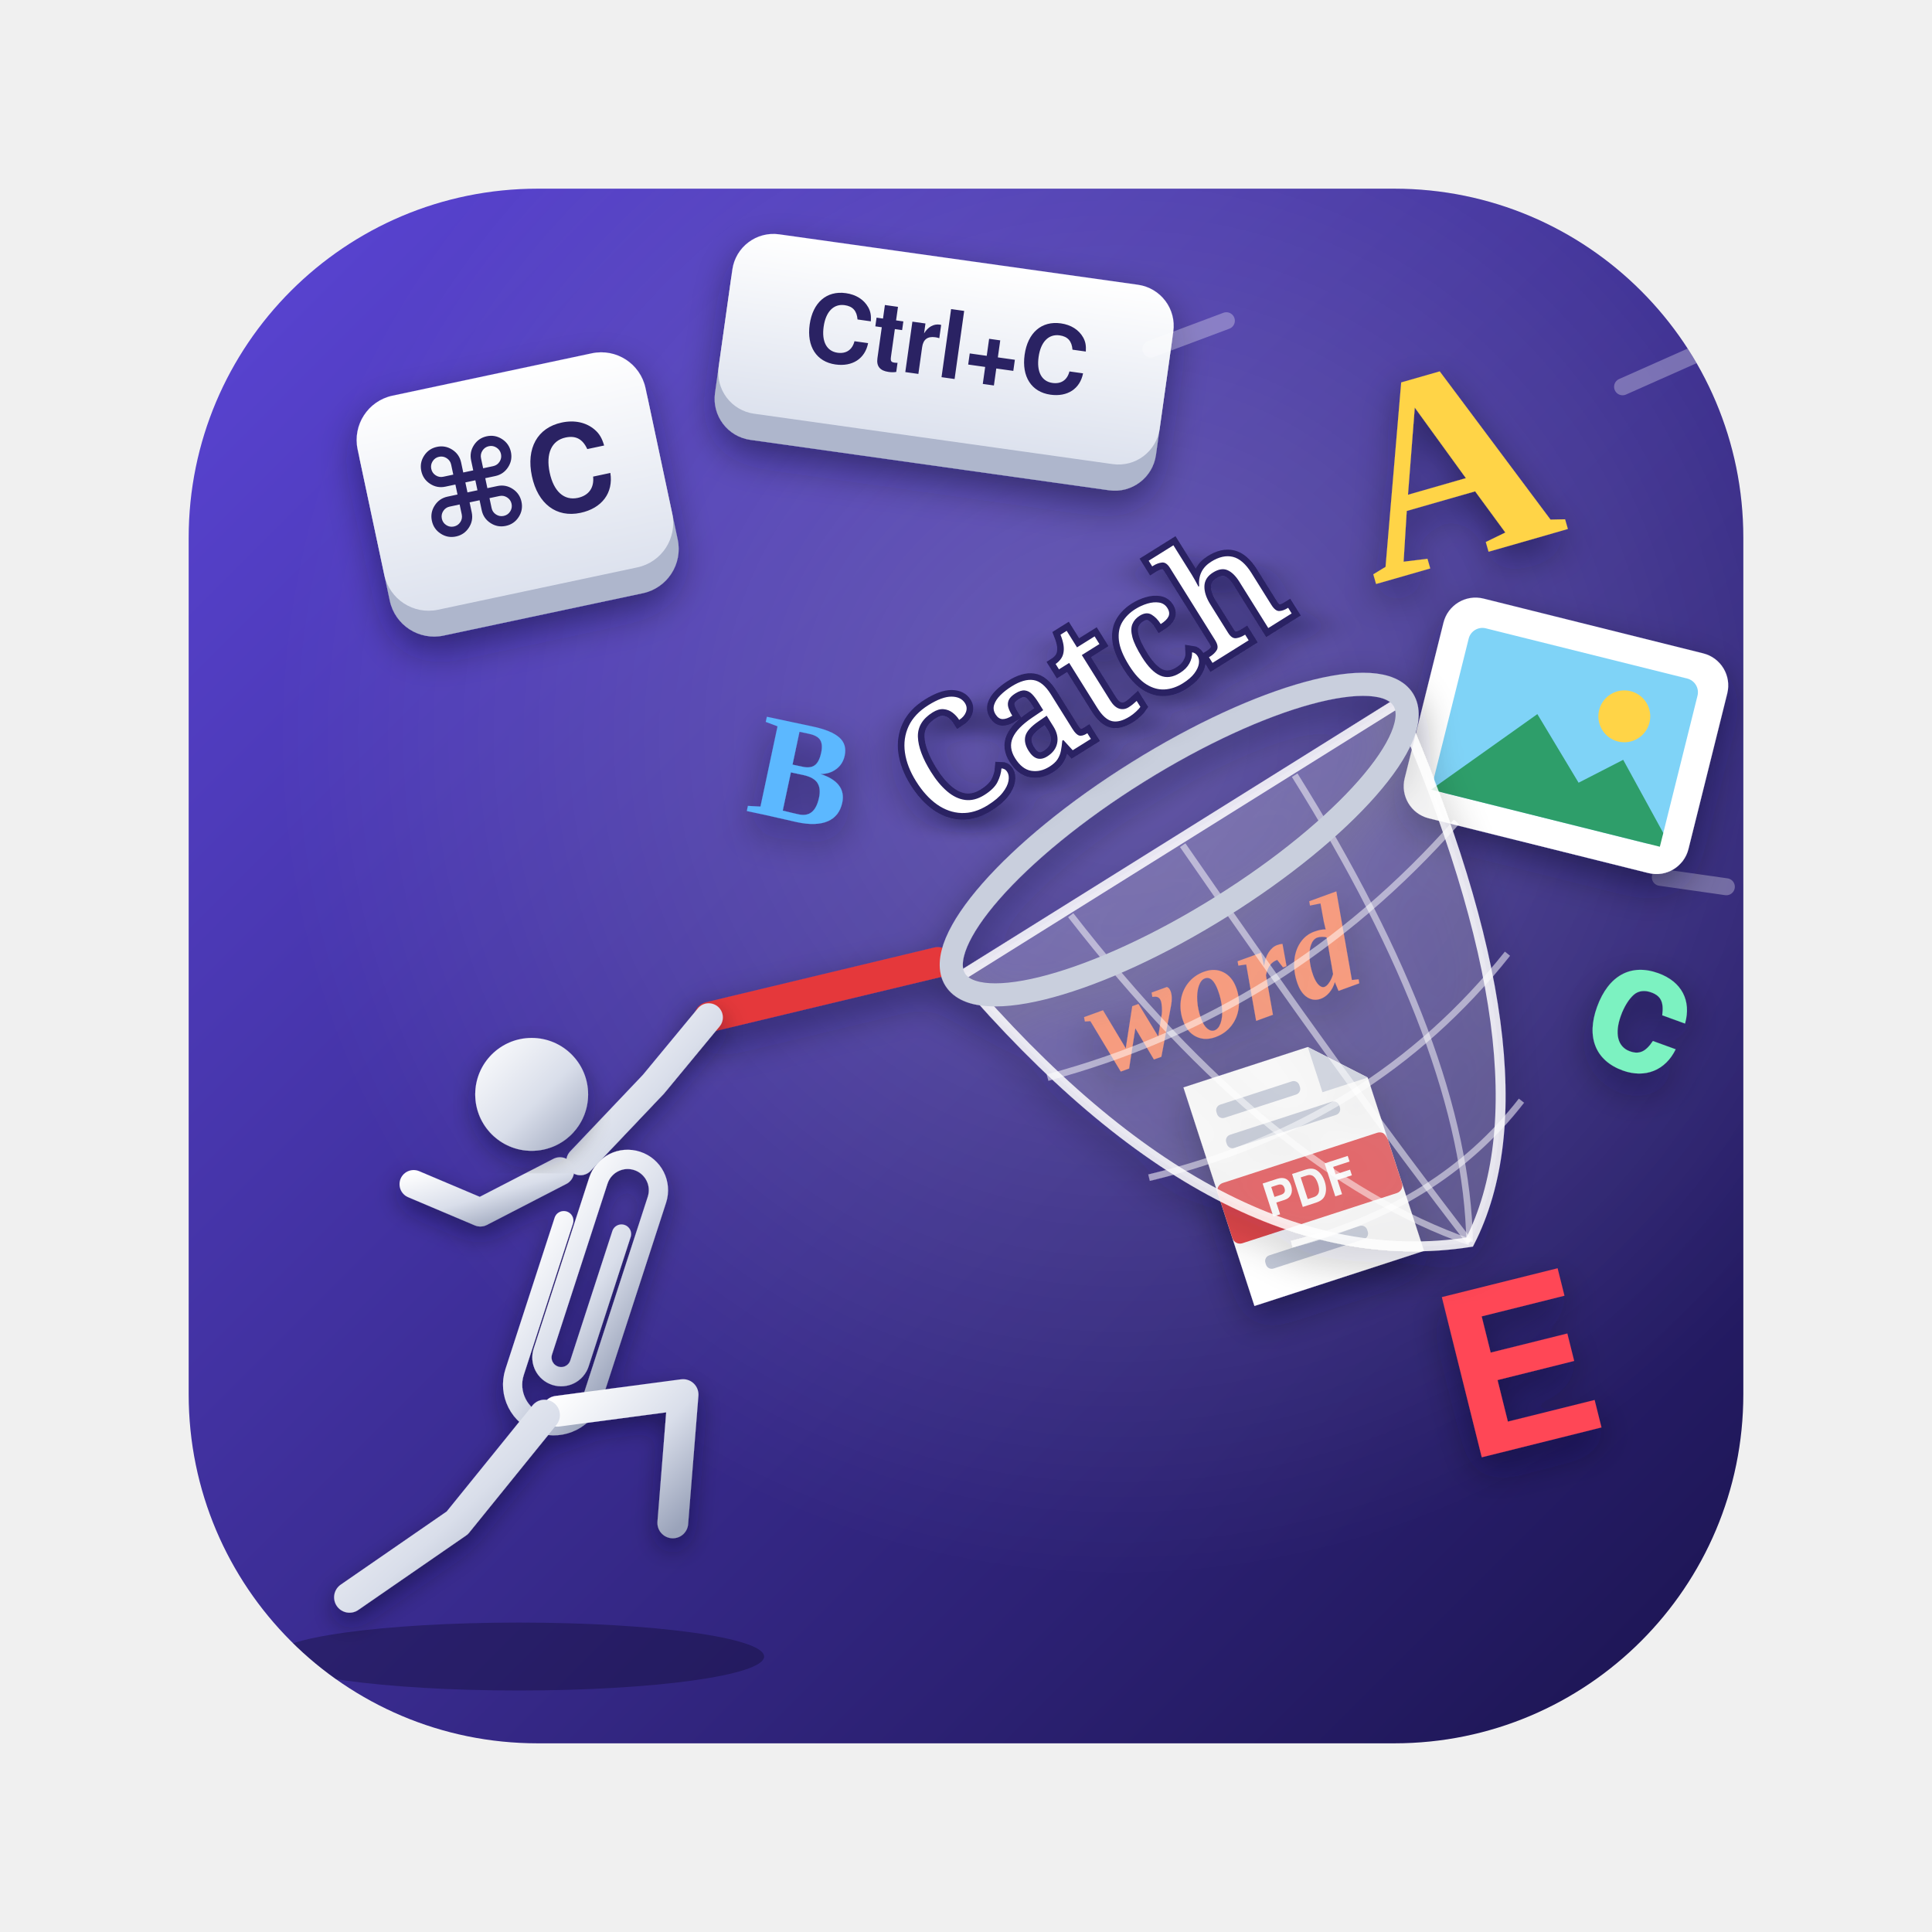
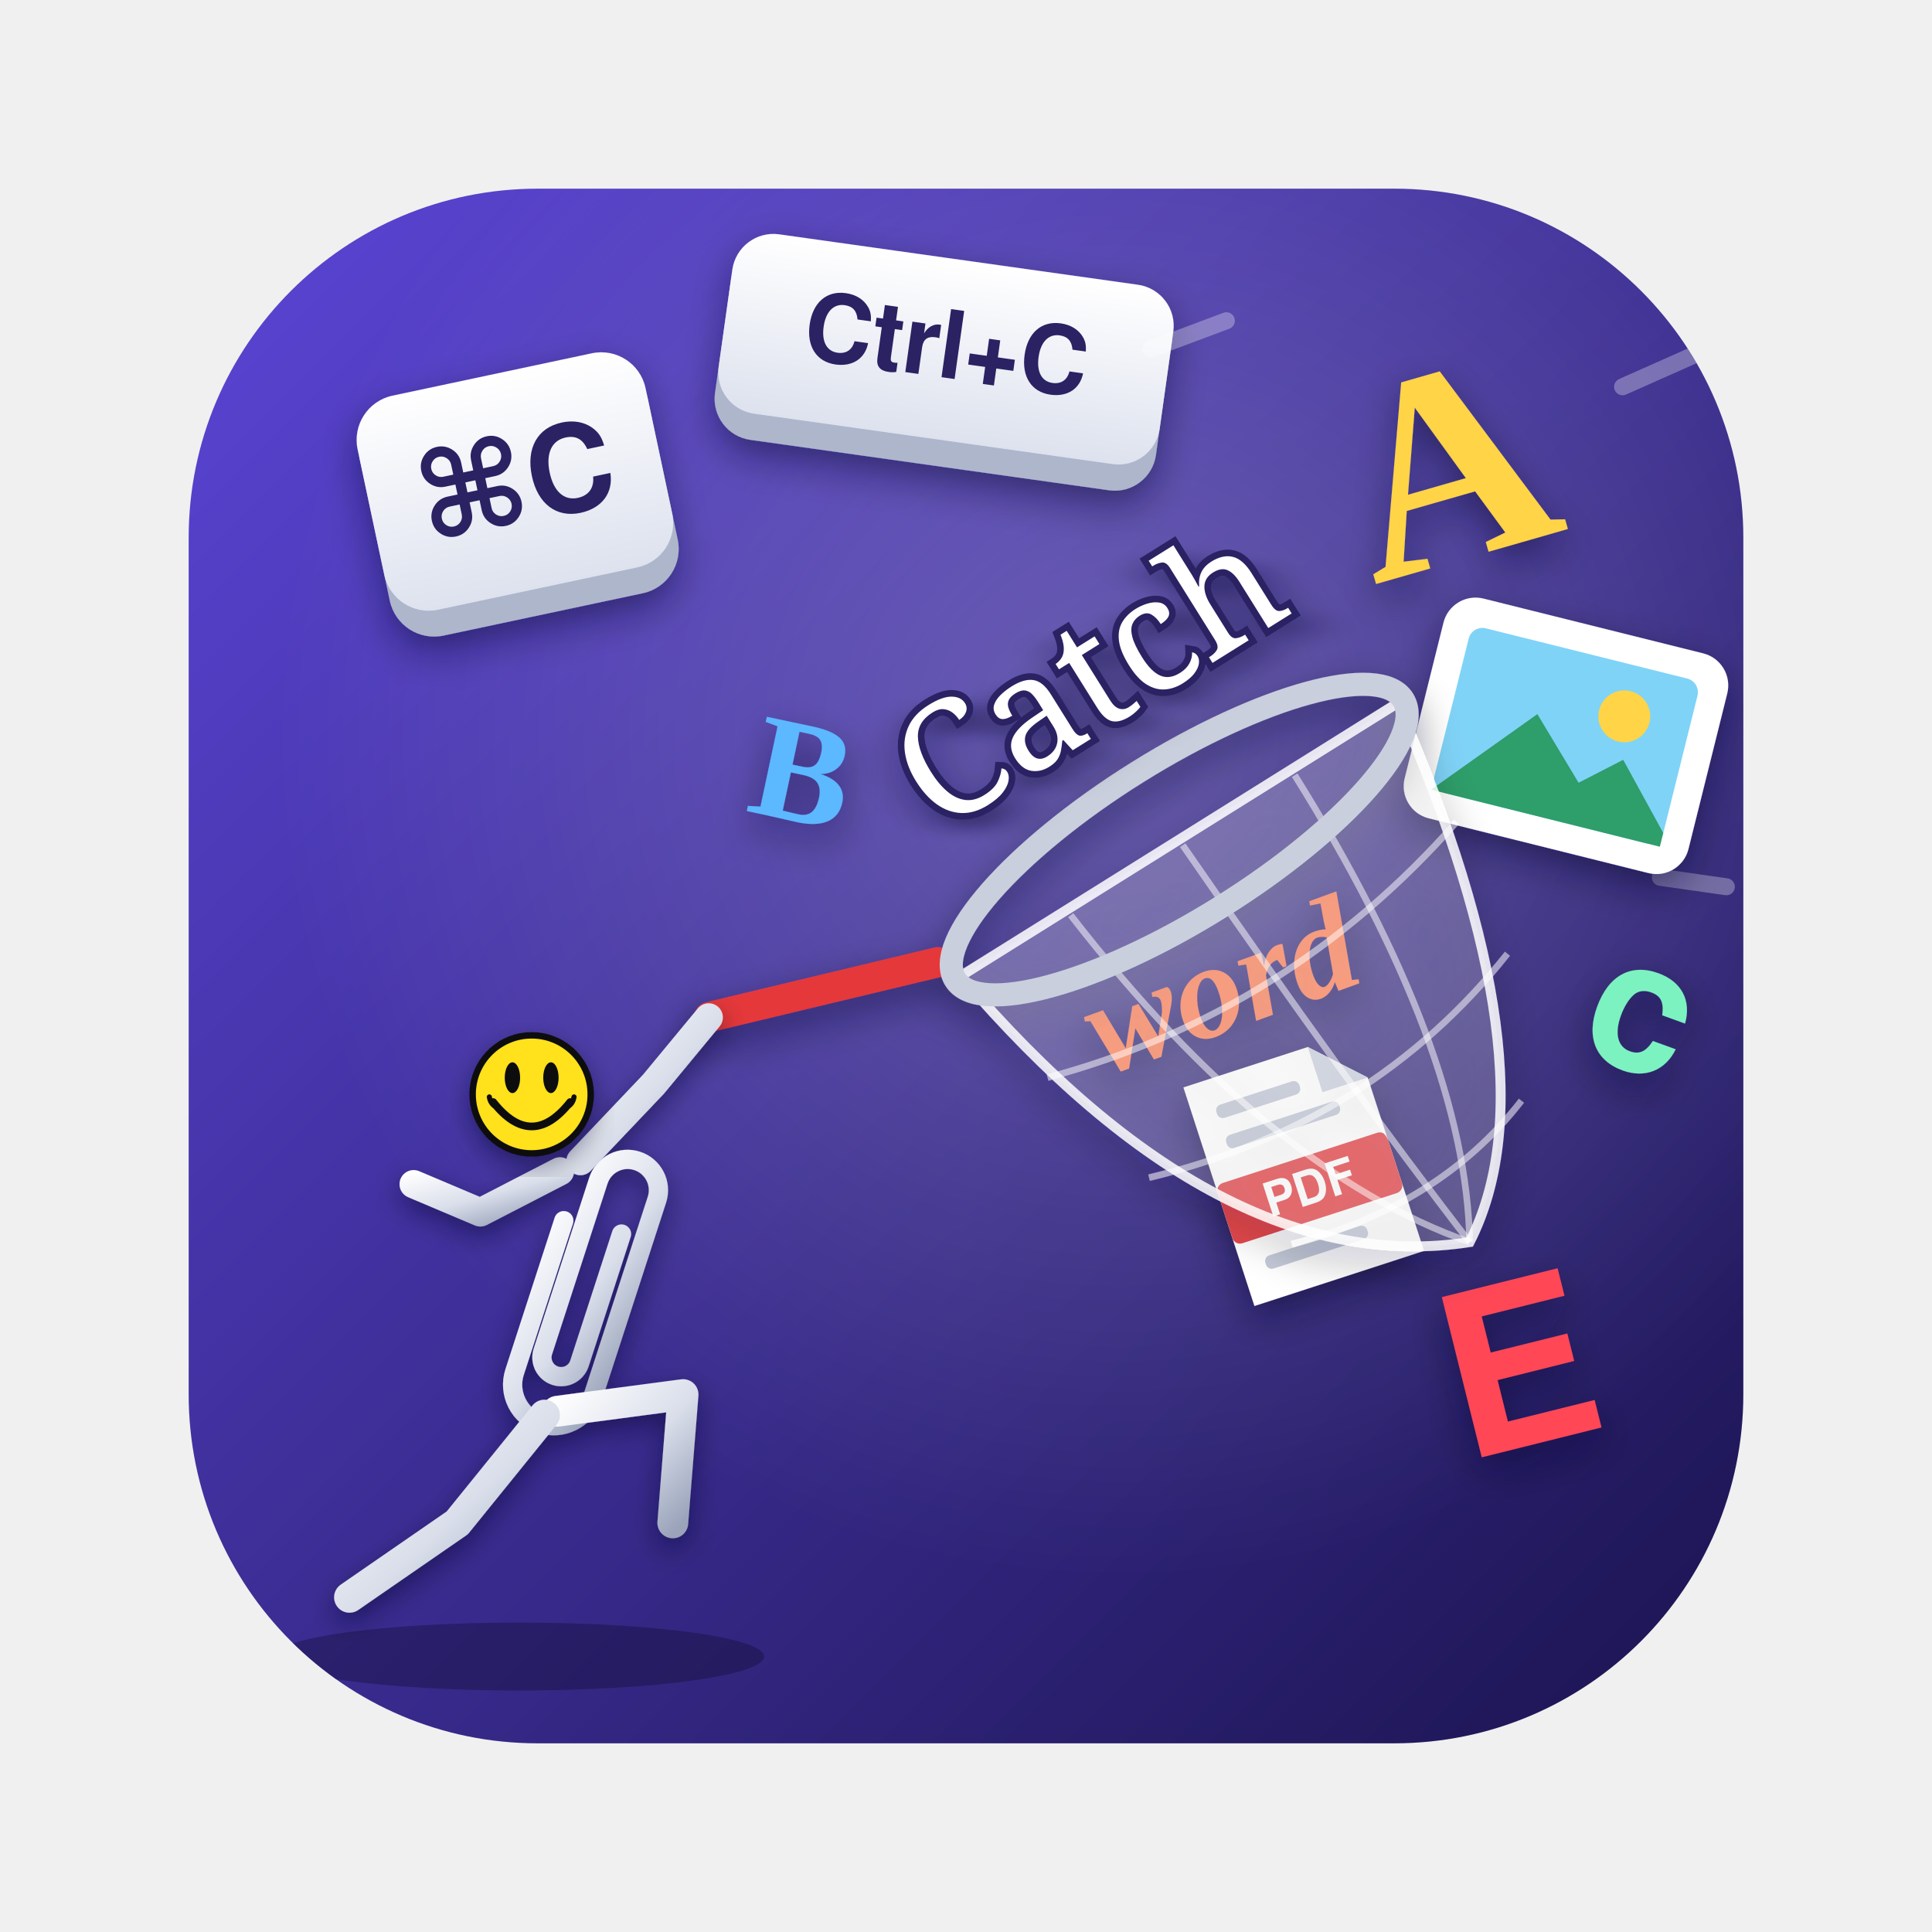
<svg xmlns="http://www.w3.org/2000/svg" width="1024" height="1024" viewBox="0 0 1024 1024">
  <defs>
    <linearGradient id="bg" x1="0" y1="0" x2="1" y2="1">
      <stop offset="0" stop-color="#5B45D6" />
      <stop offset="1" stop-color="#1B1450" />
    </linearGradient>
    <linearGradient id="steel" x1="0" y1="0" x2="1" y2="1">
      <stop offset="0" stop-color="#FFFFFF" />
      <stop offset="0.55" stop-color="#D9DEEA" />
      <stop offset="1" stop-color="#9AA3BA" />
    </linearGradient>
    <linearGradient id="key" x1="0" y1="0" x2="0" y2="1">
      <stop offset="0" stop-color="#FFFFFF" />
      <stop offset="1" stop-color="#DDE2EE" />
    </linearGradient>
    <radialGradient id="glow" cx="0.6" cy="0.35" r="0.55">
      <stop offset="0" stop-color="#FFFFFF" stop-opacity="0.22" />
      <stop offset="1" stop-color="#FFFFFF" stop-opacity="0" />
    </radialGradient>
    <clipPath id="sq">
      <rect x="100" y="100" width="824" height="824" rx="185" />
    </clipPath>
    <filter id="sh" x="-20%" y="-20%" width="140%" height="140%">
      <feDropShadow dx="0" dy="8" stdDeviation="10" flood-color="#0B0828" flood-opacity="0.45" />
    </filter>
  </defs>
  <g clip-path="url(#sq)">
    <rect x="100" y="100" width="824" height="824" fill="url(#bg)" />
    <rect x="100" y="100" width="824" height="824" fill="url(#glow)" />
    <ellipse cx="275" cy="878" rx="130" ry="18" fill="#0B0828" opacity="0.35" />
    <g filter="url(#sh)">
      <g transform="translate(275 265) rotate(-12)">
        <rect x="-78" y="-62" width="156" height="124" rx="24" fill="#AEB6CC" />
        <rect x="-78" y="-68" width="156" height="116" rx="24" fill="url(#key)" />
        <text x="0" y="12" font-family="Helvetica, Arial, sans-serif" font-weight="700" font-size="64" fill="#2B2463" text-anchor="middle">⌘C</text>
      </g>
      <g transform="translate(500 195) rotate(8)">
        <rect x="-118" y="-52" width="236" height="104" rx="22" fill="#AEB6CC" />
        <rect x="-118" y="-58" width="236" height="96" rx="22" fill="url(#key)" />
        <text x="0" y="5" font-family="Helvetica, Arial, sans-serif" font-weight="700" font-size="50" fill="#2B2463" text-anchor="middle">Ctrl+C</text>
      </g>
    </g>
    <g transform="translate(0 45)">
      <g stroke="#FFFFFF" stroke-opacity="0.3" stroke-width="9" stroke-linecap="round">
        <line x1="860" y1="160" x2="905" y2="140" />
        <line x1="880" y1="420" x2="915" y2="425" />
        <line x1="610" y1="140" x2="650" y2="125" />
      </g>
      <g filter="url(#sh)">
        <text x="780" y="250" font-family="Georgia, 'Times New Roman', serif" font-weight="700" font-size="150" fill="#FFD447" transform="rotate(-16 780 250)" text-anchor="middle">A</text>
        <g transform="translate(830 345) rotate(14) scale(1.25)">
          <rect x="-62" y="-48" width="124" height="96" rx="14" fill="#FFFFFF" />
          <rect x="-50" y="-36" width="100" height="72" rx="6" fill="#7FD3F7" />
          <circle cx="22" cy="-14" r="11" fill="#FFD447" />
          <path d="M -50 36 L -14 -6 L 10 18 L 26 4 L 50 30 L 50 36 Z" fill="#2E9E6A" />
        </g>
        <text x="815" y="720" font-family="Helvetica, Arial, sans-serif" font-weight="800" font-size="120" fill="#FF4757" transform="rotate(-14 815 720)" text-anchor="middle">E</text>
        <text x="420" y="390" font-family="Georgia, 'Times New Roman', serif" font-weight="700" font-size="78" fill="#5CB8FF" transform="rotate(12 420 390)" text-anchor="middle">B</text>
        <text x="860" y="520" font-family="Helvetica, Arial, sans-serif" font-weight="800" font-size="96" fill="#7CF2C1" transform="rotate(20 860 520)" text-anchor="middle">c</text>
      </g>
      <g filter="url(#sh)">
        <g transform="translate(690 575) rotate(-18) scale(1.05)">
          <path d="M -44 -58 H 22 L 46 -34 V 58 H -44 Z" fill="#FFFFFF" />
          <path d="M 22 -58 V -34 H 46 Z" fill="#D0D5E2" />
          <rect x="-44" y="-6" width="90" height="32" rx="4" fill="#E5484D" />
          <text x="1" y="18" font-family="Helvetica, Arial, sans-serif" font-weight="800" font-size="24" fill="#FFFFFF" text-anchor="middle">PDF</text>
          <rect x="-32" y="-44" width="44" height="7" rx="3" fill="#C3C9D8" />
          <rect x="-32" y="-28" width="60" height="7" rx="3" fill="#C3C9D8" />
          <rect x="-32" y="36" width="54" height="7" rx="3" fill="#C3C9D8" />
        </g>
        <text x="655" y="500" font-family="Georgia, 'Times New Roman', serif" font-style="italic" font-weight="700" font-size="72" fill="#FF8A65" transform="rotate(-20 655 500)" text-anchor="middle">word</text>
      </g>
      <g filter="url(#sh)">
        <line x1="376" y1="494" x2="497" y2="465" stroke="#E5383B" stroke-width="16" stroke-linecap="round" />
        <g transform="translate(625 400) rotate(-32) scale(1.75)">
          <path d="M -78 0 Q -60 120 10 150 Q 60 120 78 0 Z" fill="#FFFFFF" fill-opacity="0.16" stroke="#FFFFFF" stroke-opacity="0.85" stroke-width="3" />
          <g stroke="#FFFFFF" stroke-opacity="0.5" stroke-width="2" fill="none">
            <path d="M -40 2 Q -30 100 10 150" />
            <path d="M 0 2 Q 4 90 10 150" />
            <path d="M 40 2 Q 40 100 10 150" />
            <path d="M -72 40 Q 0 62 74 40" />
            <path d="M -62 82 Q 4 104 66 82" />
            <path d="M -36 122 Q 8 136 46 122" />
          </g>
          <ellipse cx="0" cy="0" rx="80" ry="24" fill="none" stroke="#C9CFDD" stroke-width="7" />
        </g>
      </g>
      <text x="592" y="338" font-family="'Big Caslon', 'Libre Caslon Display', serif" font-weight="500" font-size="84" fill="#FFFFFF" stroke="#2B2463" stroke-width="7" paint-order="stroke" transform="rotate(-32 592 338)" text-anchor="middle" filter="url(#sh)">Catch</text>
    </g>
    <g transform="translate(3 323) scale(0.68)">
      <g filter="url(#sh)" stroke="url(#steel)" stroke-linecap="round" stroke-linejoin="round" fill="none">
        <g transform="translate(455 525) rotate(18)">
          <path d="M 12 -44 V 62 A 15 15 0 0 1 -18 62 V -78 A 24 24 0 0 1 30 -78 V 84 A 32 32 0 0 1 -34 84 V -40" stroke-width="15" />
        </g>
        <path d="M 448 430 L 505 370 L 548 318" stroke-width="22" />
        <path d="M 432 438 L 370 470 L 318 448" stroke-width="22" />
        <path d="M 430 625 L 528 612 L 520 712" stroke-width="24" />
        <path d="M 420 628 L 352 712 L 268 770" stroke-width="24" />
      </g>
-       <circle cx="410" cy="378" r="44" fill="url(#steel)" filter="url(#sh)" />
+       <g transform="translate(410 378)" filter="url(#sh)">
+         <circle r="46" fill="#FFE11A" stroke="#111111" stroke-width="5" />
+         <ellipse cx="-15" cy="-13" rx="6" ry="12" fill="#111111" />
+         <ellipse cx="15" cy="-13" rx="6" ry="12" fill="#111111" />
+         <path d="M -30 6 Q 0 44 30 6" fill="none" stroke="#111111" stroke-width="6" stroke-linecap="round" />
+         <path d="M -33 2 Q -32 8 -27 10 M 33 2 Q 32 8 27 10" fill="none" stroke="#111111" stroke-width="4" stroke-linecap="round" />
+       </g>
    </g>
  </g>
</svg>
